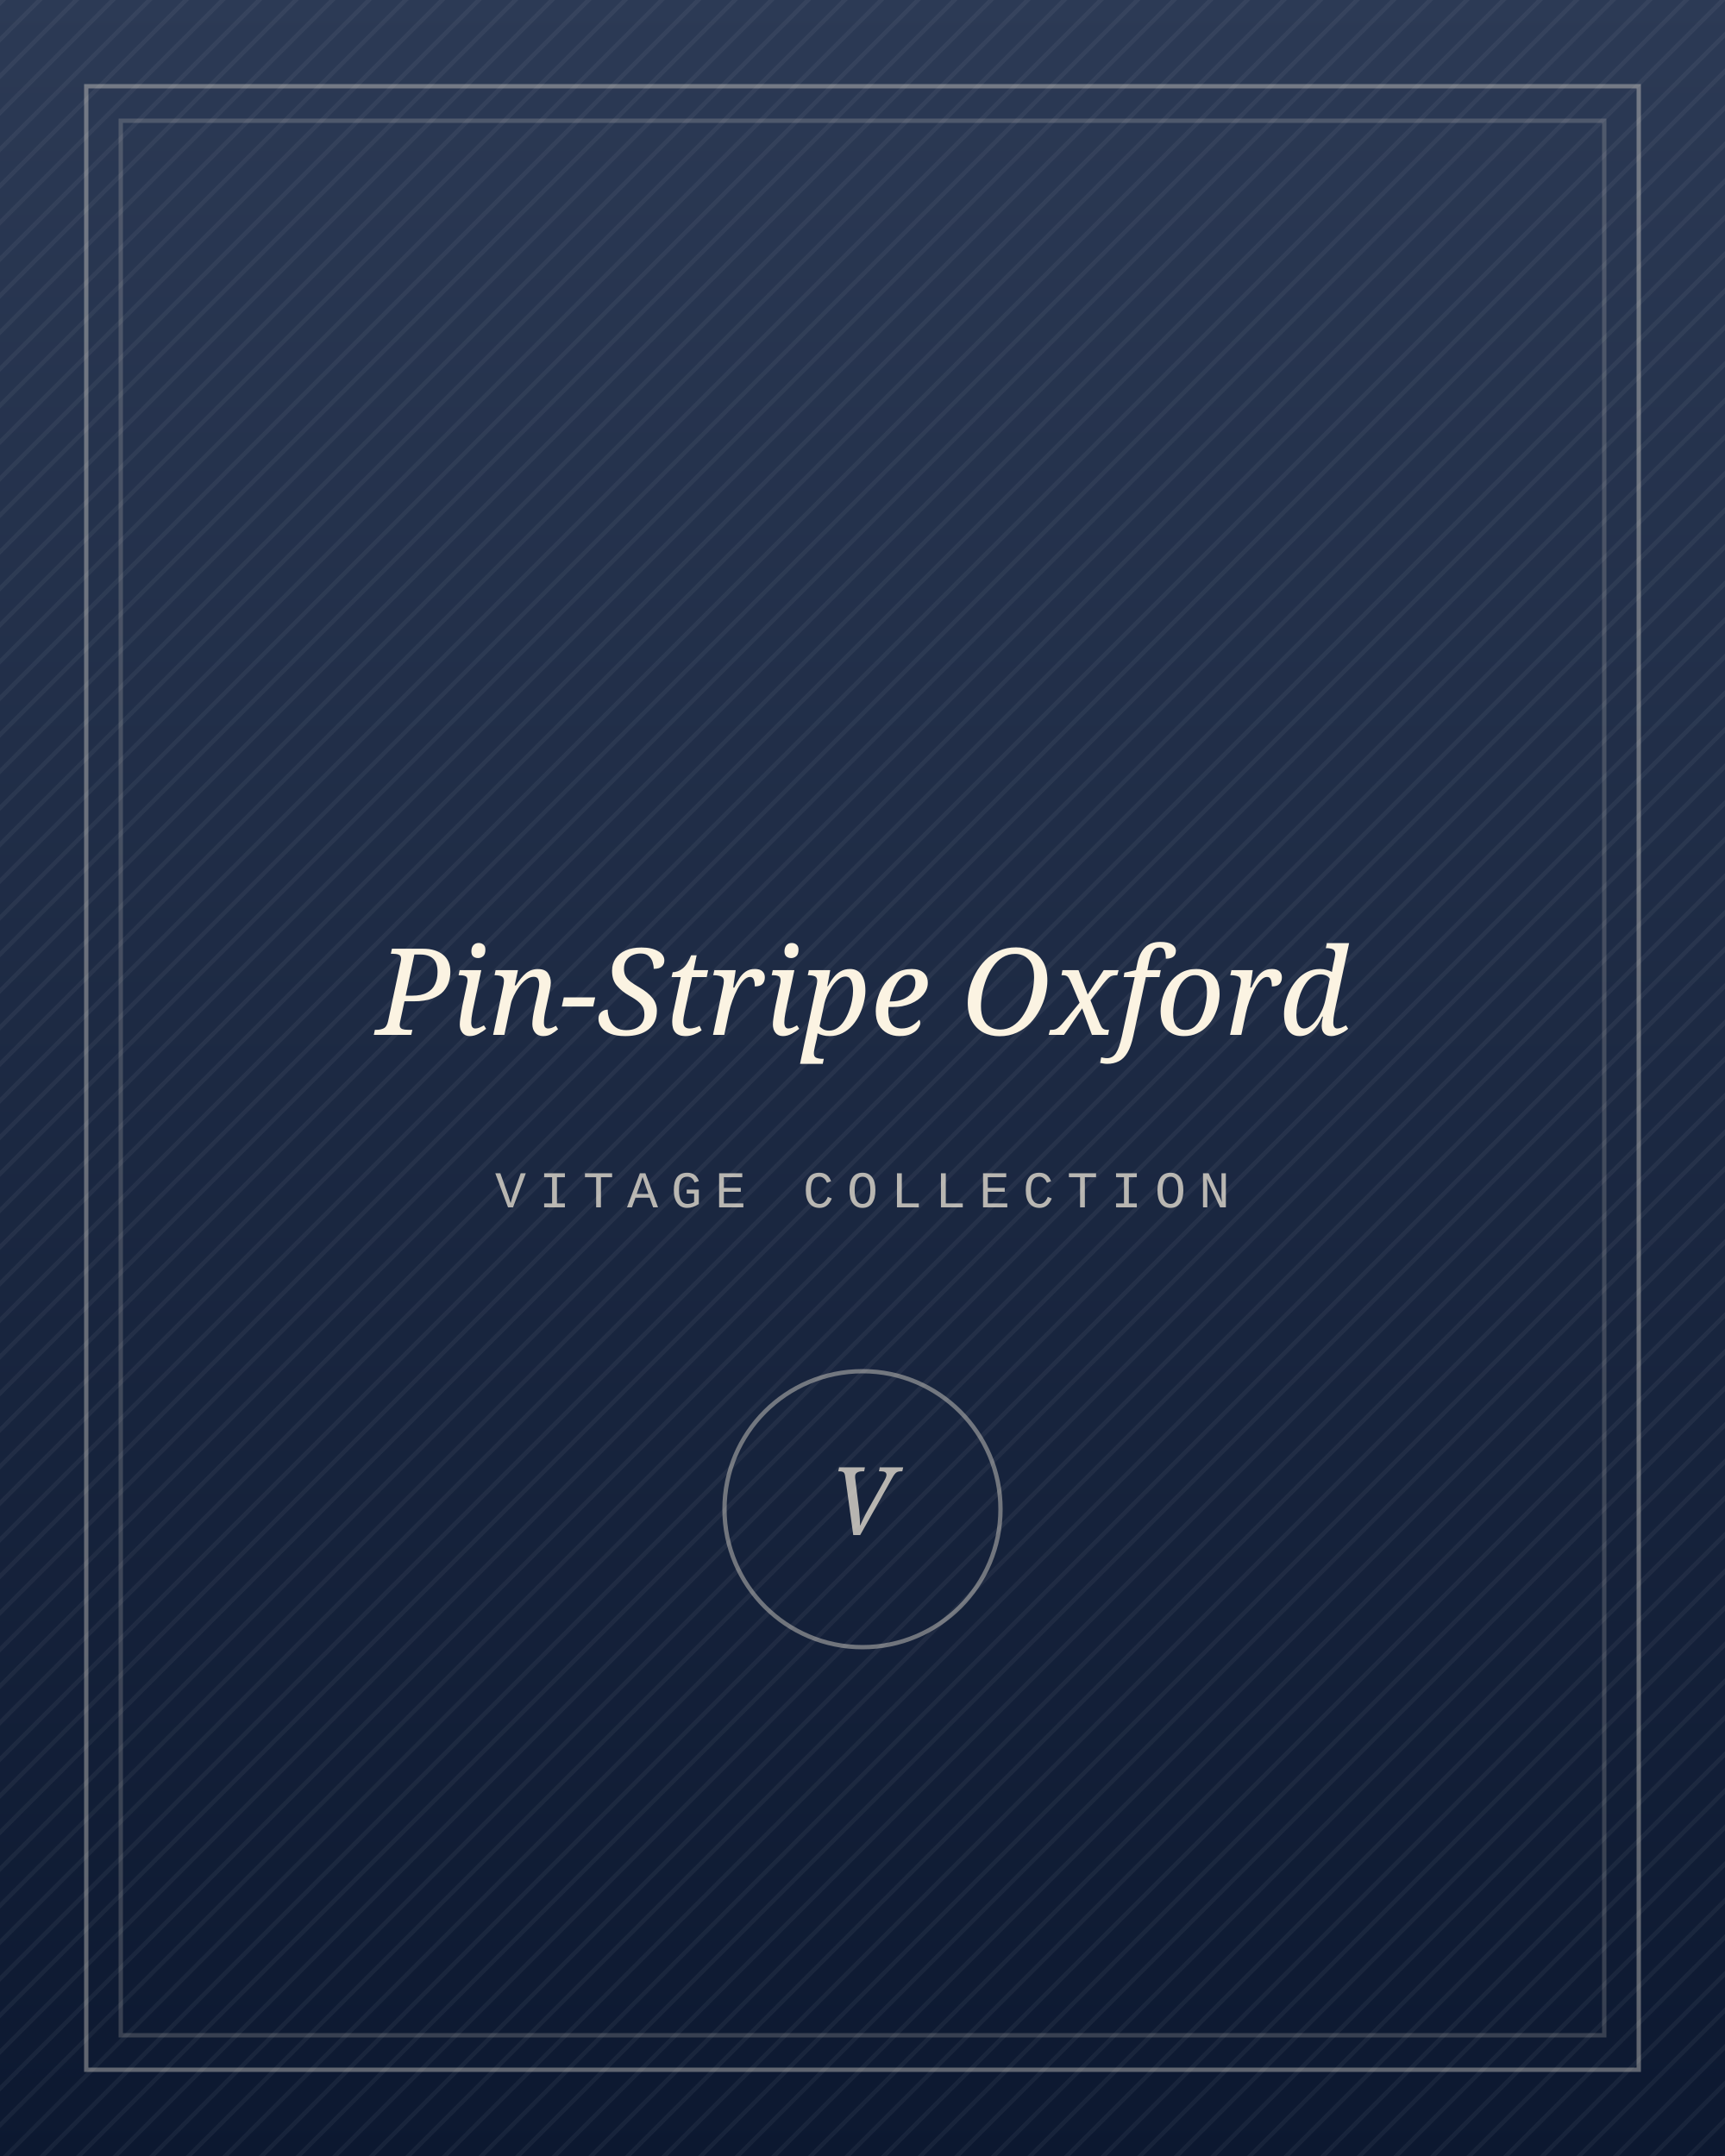
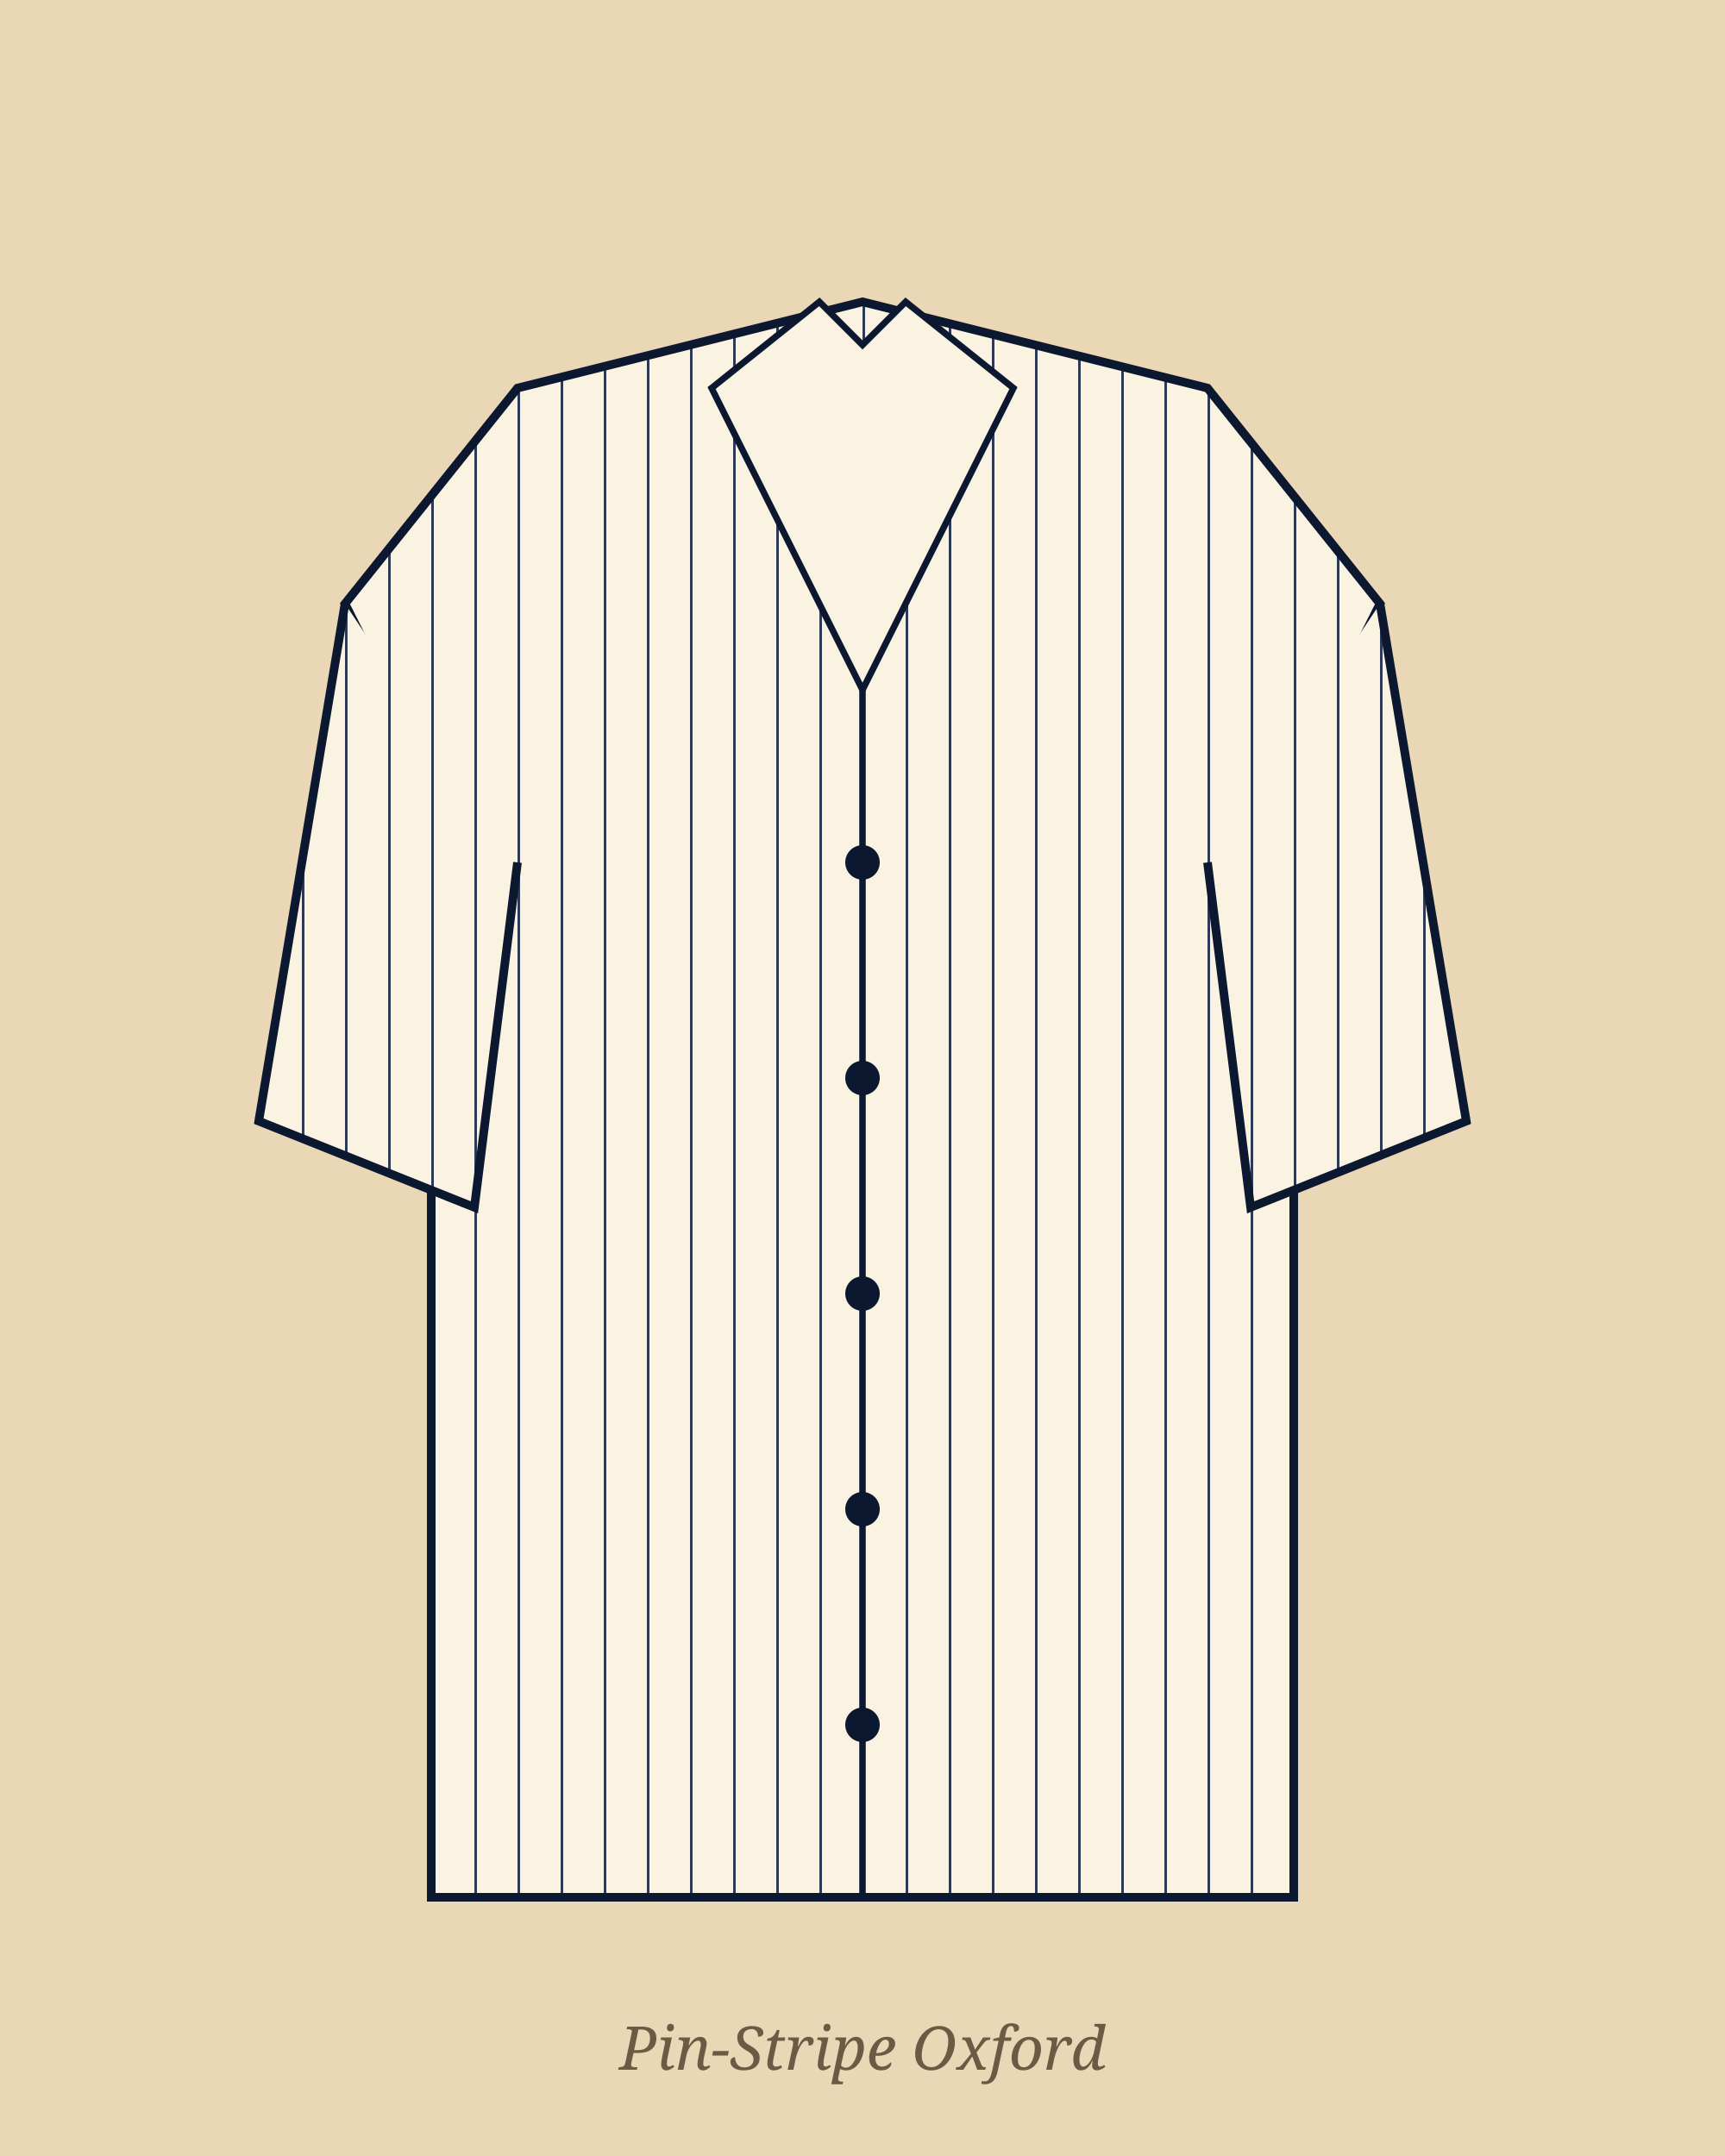
- <svg xmlns="http://www.w3.org/2000/svg" viewBox="0 0 400 500" width="400" height="500">
+ <svg xmlns="http://www.w3.org/2000/svg" viewBox="0 0 400 500">
  <defs>
-     <linearGradient id="g" x1="0" y1="0" x2="0" y2="1">
-       <stop offset="0" stop-color="#2c3a55" />
-       <stop offset="1" stop-color="#0c1830" />
-     </linearGradient>
-     <pattern id="p" width="6" height="6" patternUnits="userSpaceOnUse" patternTransform="rotate(45)">
-       <line x1="0" y1="0" x2="0" y2="6" stroke="rgba(255,255,255,0.05)" stroke-width="2" />
+     <pattern id="stripe" width="10" height="10" patternUnits="userSpaceOnUse">
+       <rect width="10" height="10" fill="#fbf3e2" />
+       <line x1="0" y1="0" x2="0" y2="10" stroke="#2c3a55" stroke-width="1.2" />
    </pattern>
  </defs>
-   <rect width="400" height="500" fill="url(#g)" />
-   <rect width="400" height="500" fill="url(#p)" />
-   <rect x="20" y="20" width="360" height="460" fill="none" stroke="rgba(251,243,226,0.35)" stroke-width="1" />
-   <rect x="28" y="28" width="344" height="444" fill="none" stroke="rgba(251,243,226,0.18)" stroke-width="1" />
-   <text x="200" y="240" font-family="Georgia, serif" font-style="italic" font-size="28" fill="#fbf3e2" text-anchor="middle">Pin-Stripe Oxford</text>
-   <text x="200" y="280" font-family="Courier New, monospace" font-size="12" fill="rgba(251,243,226,0.7)" text-anchor="middle" letter-spacing="3">VITAGE COLLECTION</text>
-   <circle cx="200" cy="350" r="32" fill="none" stroke="rgba(251,243,226,0.4)" stroke-width="1" />
-   <text x="200" y="356" font-family="Georgia, serif" font-size="22" font-style="italic" fill="rgba(251,243,226,0.7)" text-anchor="middle">V</text>
+   <rect width="400" height="500" fill="#ead7b6" />
+   <path d="M120,90 L200,70 L280,90 L320,140 L300,180 L300,440 L100,440 L100,180 L80,140 Z" fill="url(#stripe)" stroke="#0c1830" stroke-width="2" />
+   <path d="M80,140 L60,260 L110,280 L120,200" fill="url(#stripe)" stroke="#0c1830" stroke-width="2" />
+   <path d="M320,140 L340,260 L290,280 L280,200" fill="url(#stripe)" stroke="#0c1830" stroke-width="2" />
+   <path d="M165,90 L200,160 L235,90 L210,70 L200,80 L190,70 Z" fill="#fbf3e2" stroke="#0c1830" stroke-width="1.5" />
+   <line x1="200" y1="160" x2="200" y2="440" stroke="#0c1830" stroke-width="1.5" />
+   <circle cx="200" cy="200" r="4" fill="#0c1830" />
+   <circle cx="200" cy="250" r="4" fill="#0c1830" />
+   <circle cx="200" cy="300" r="4" fill="#0c1830" />
+   <circle cx="200" cy="350" r="4" fill="#0c1830" />
+   <circle cx="200" cy="400" r="4" fill="#0c1830" />
+   <text x="200" y="480" font-family="Georgia,serif" font-style="italic" font-size="14" fill="#6e5944" text-anchor="middle">Pin-Stripe Oxford</text>
</svg>
